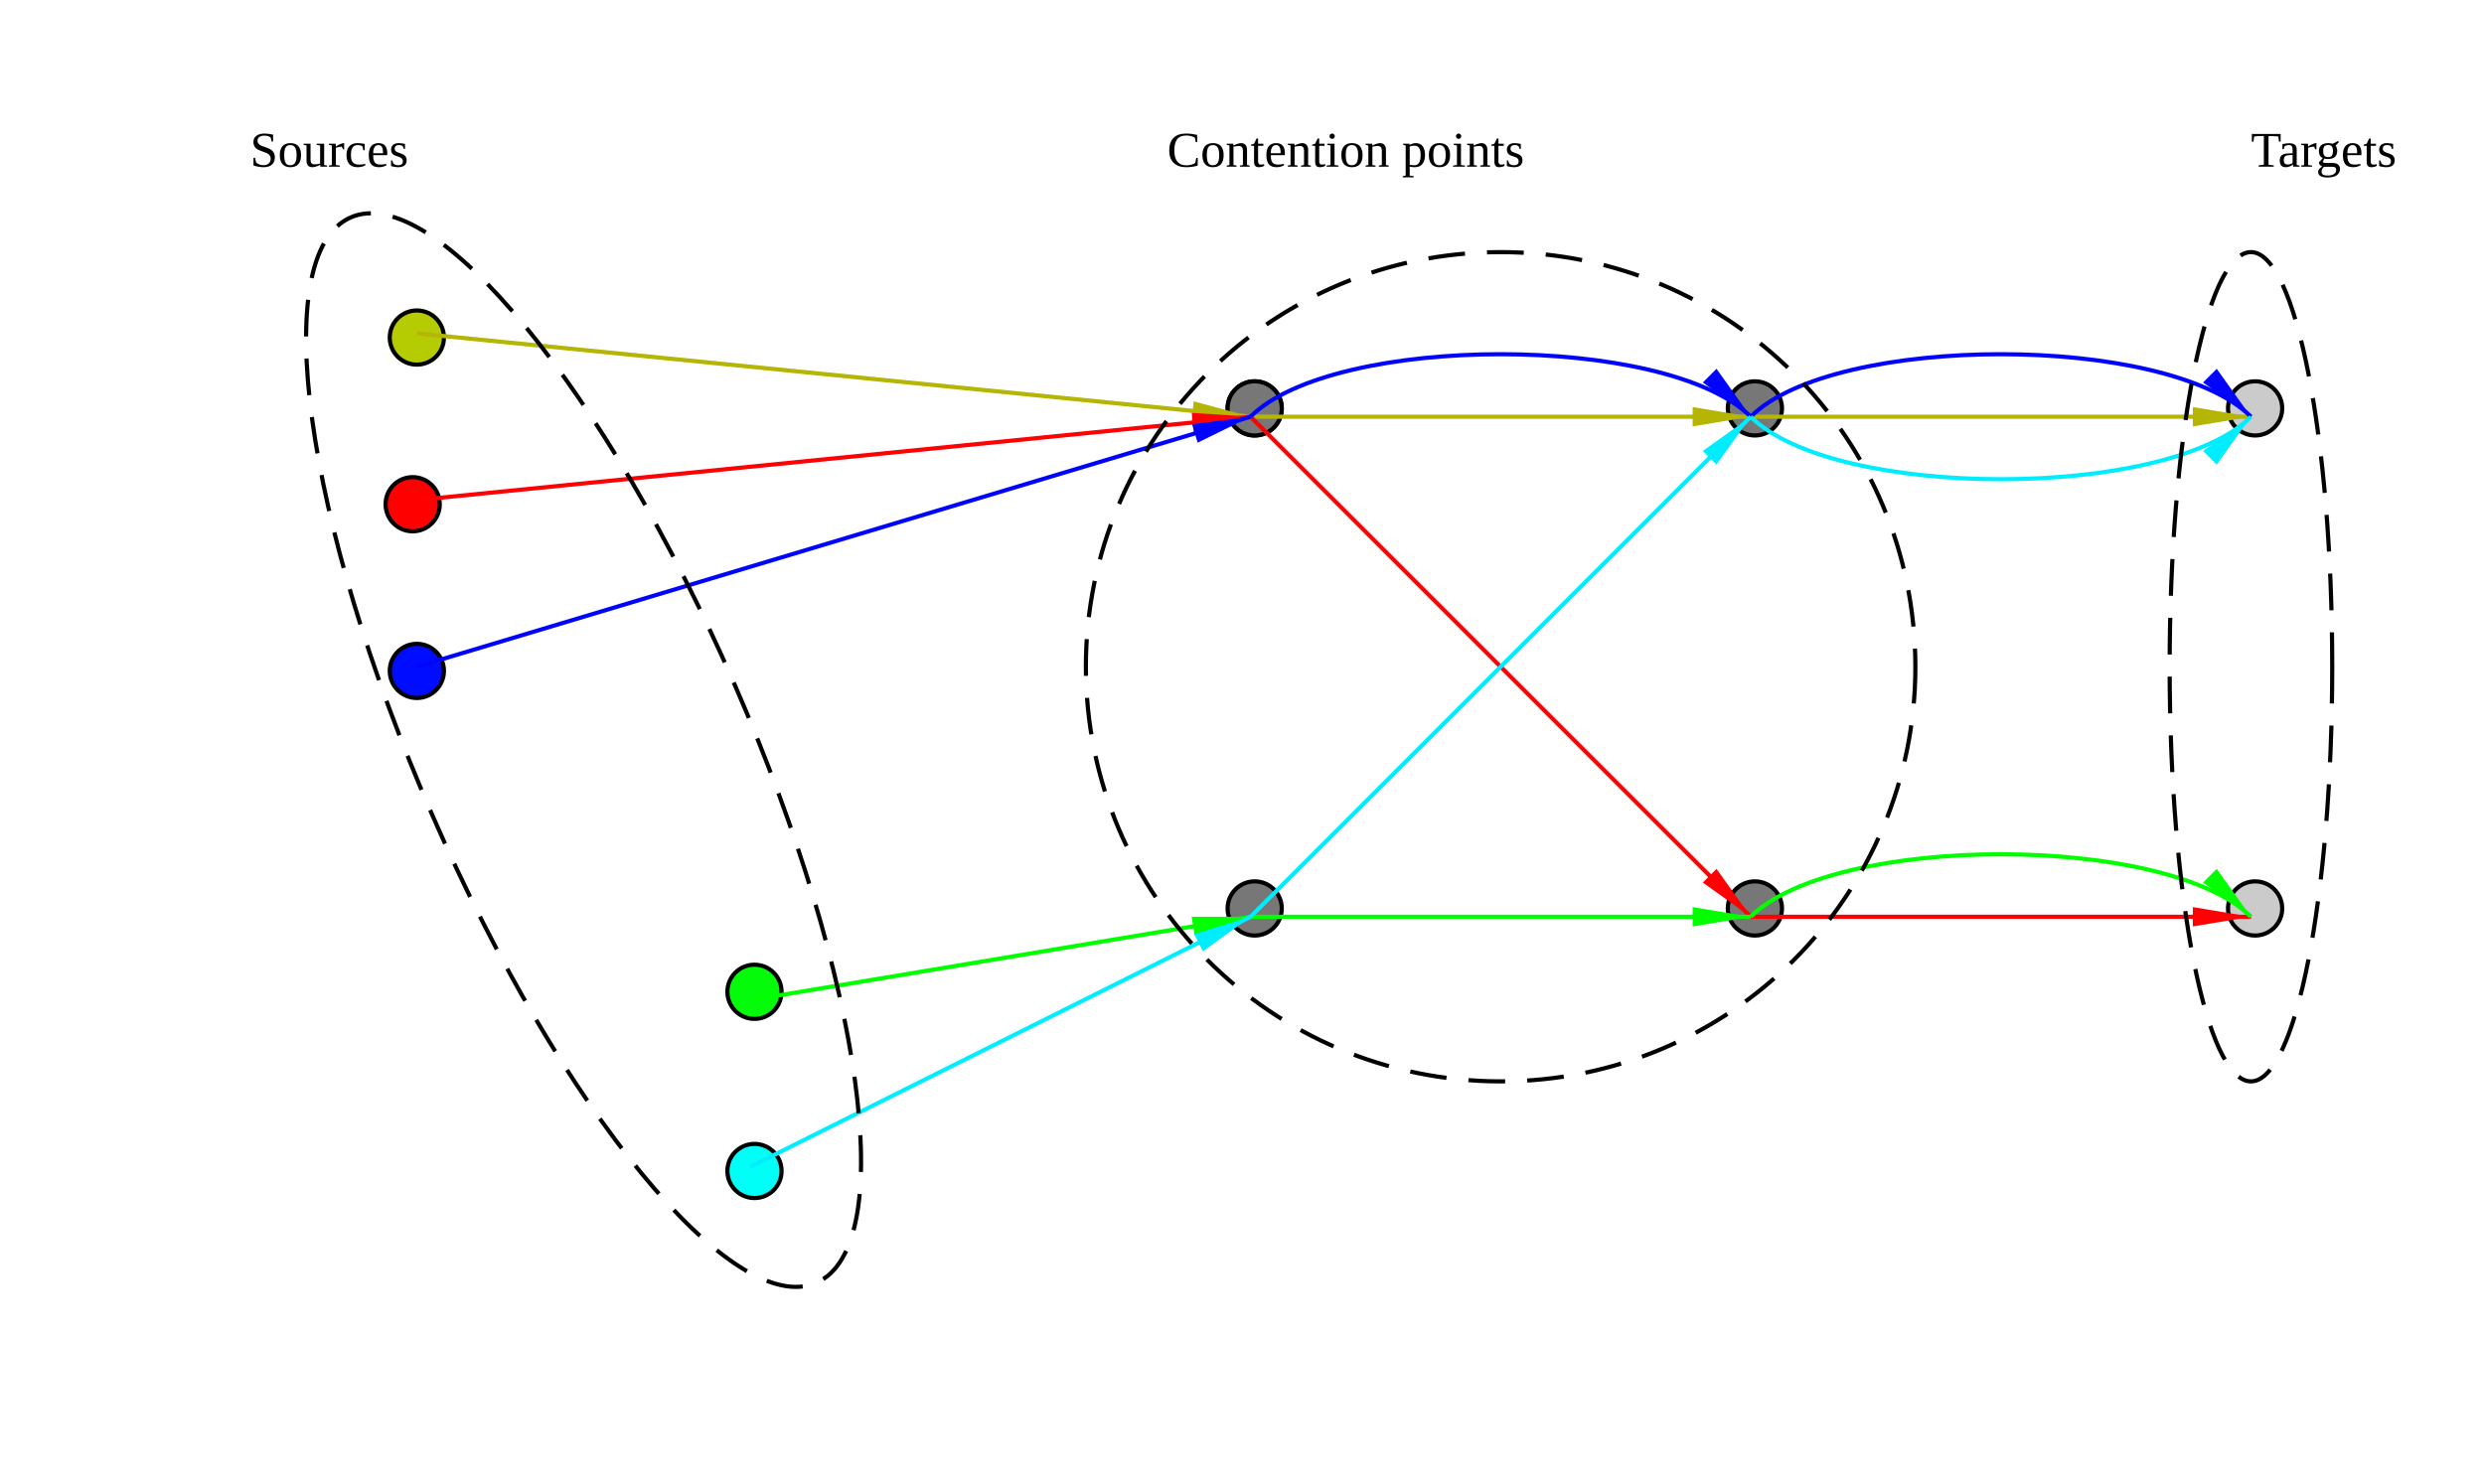
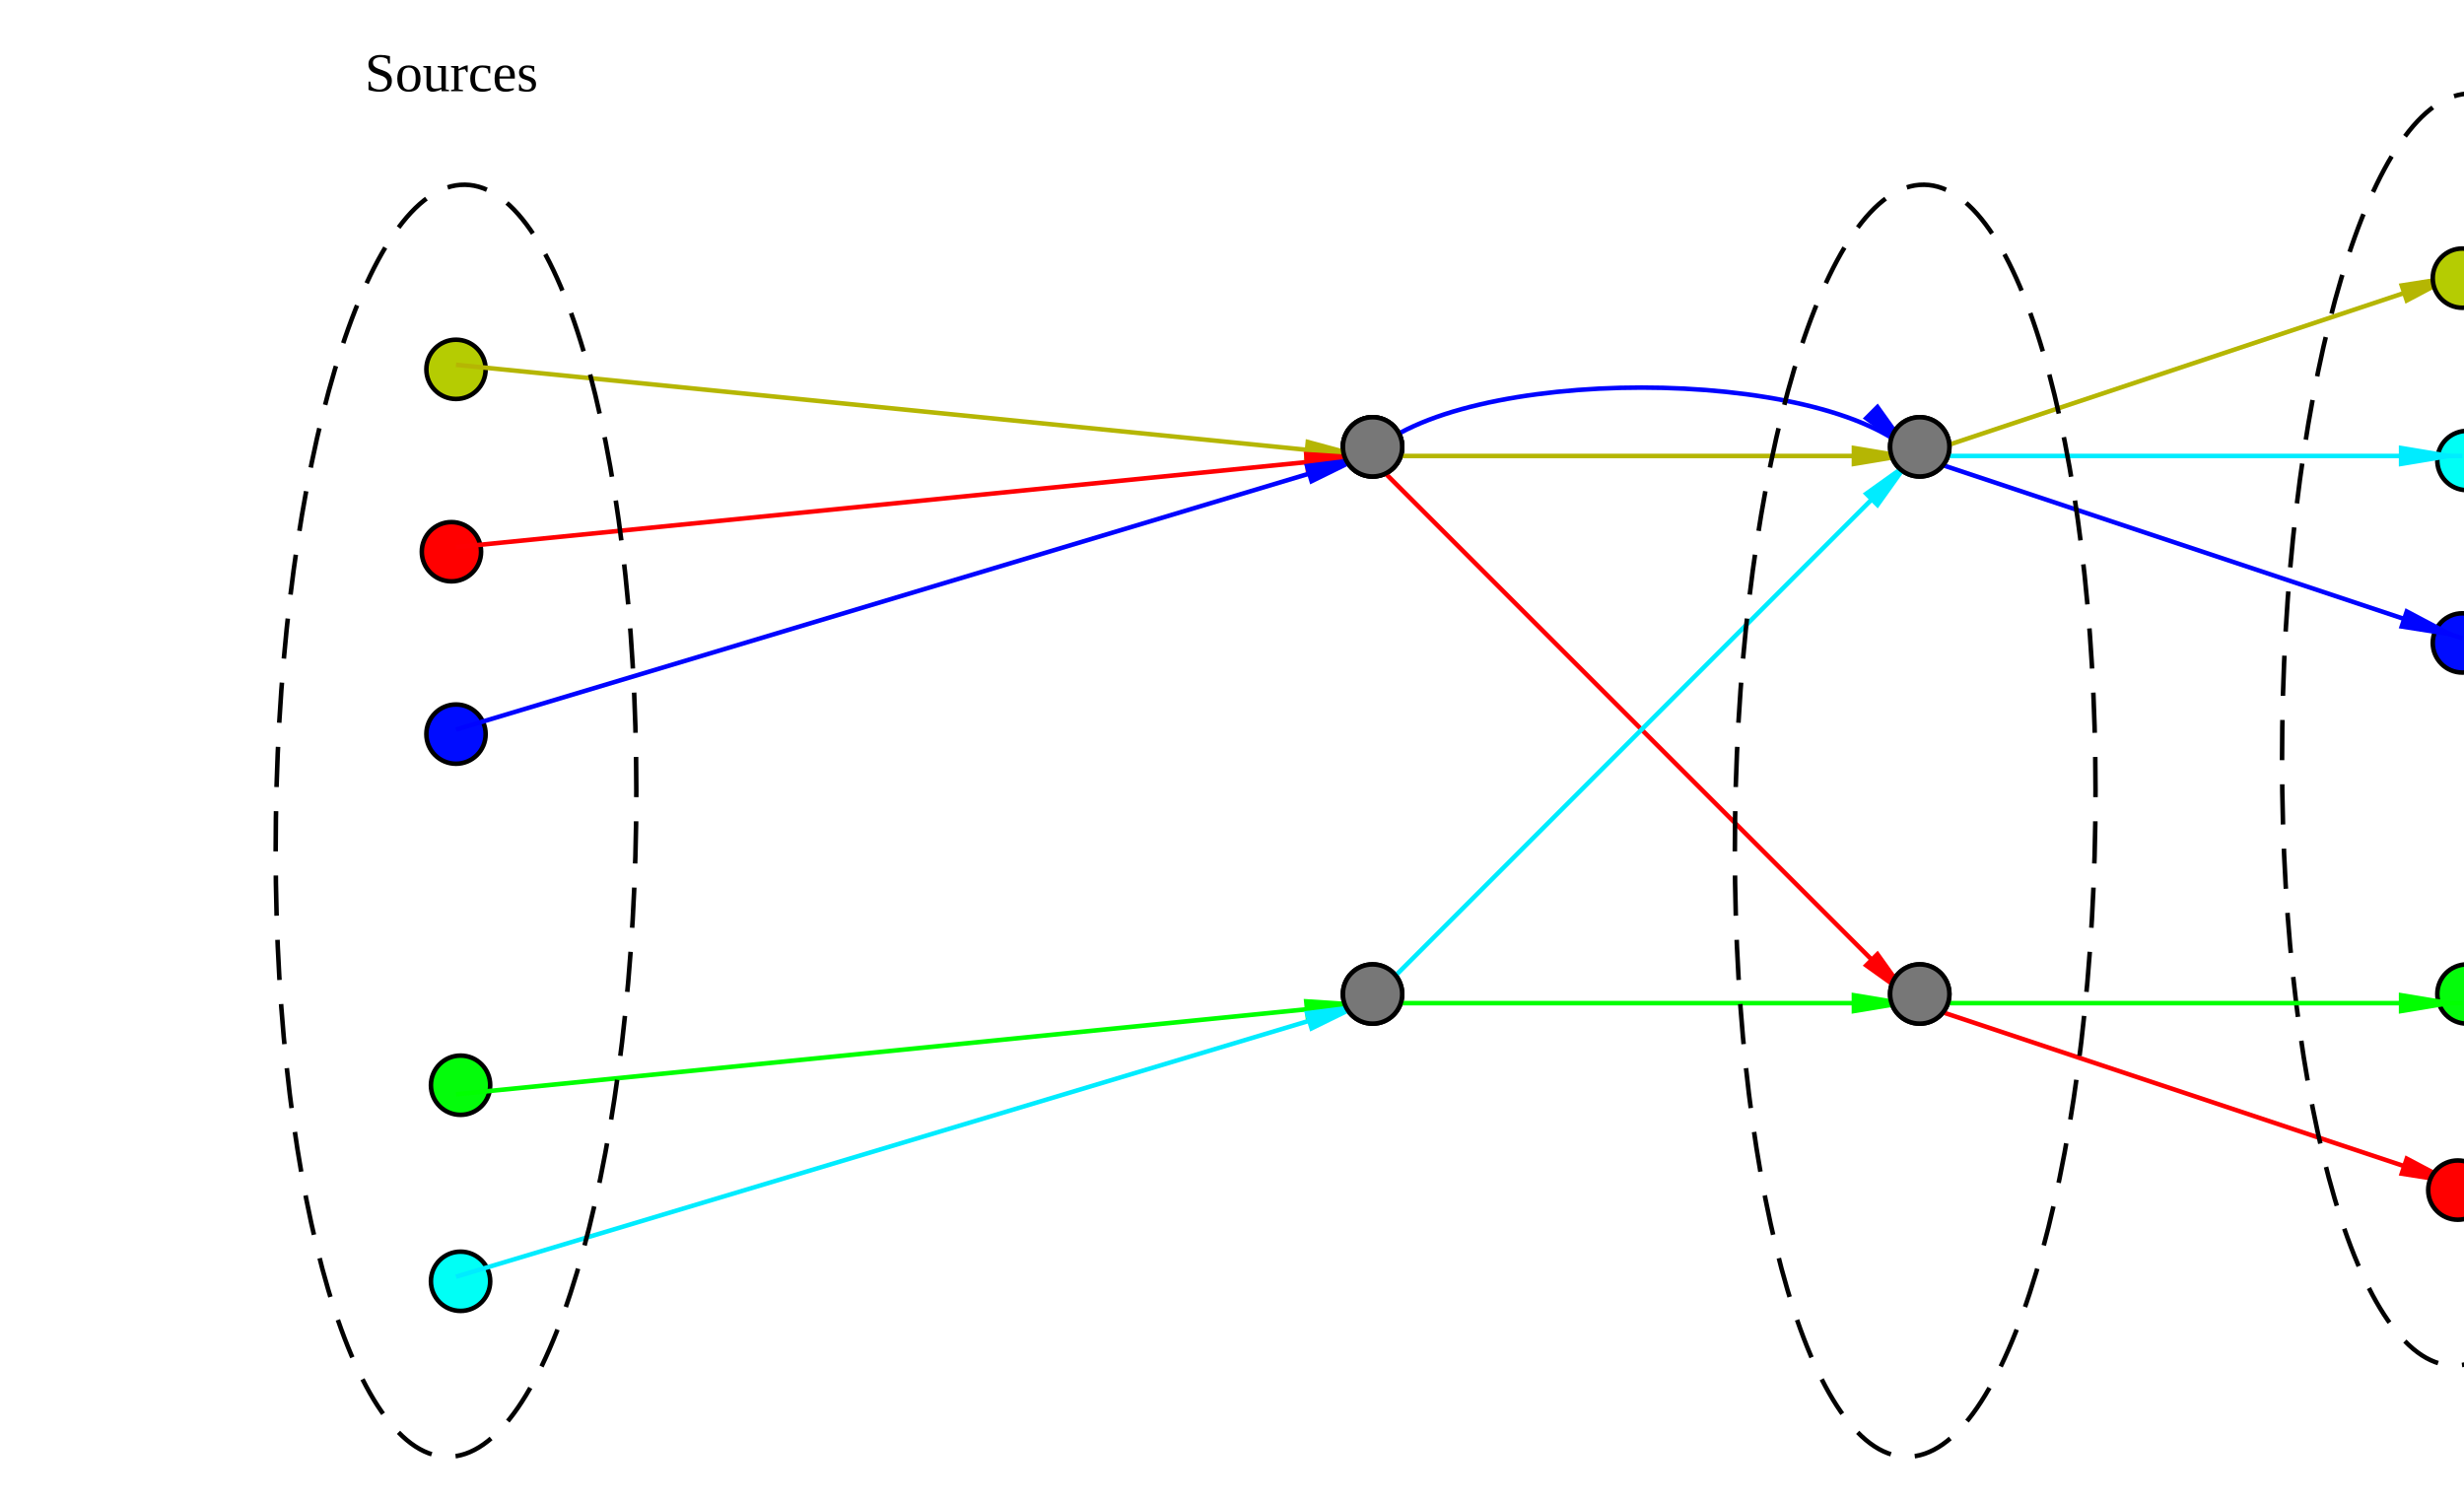
<svg xmlns="http://www.w3.org/2000/svg" xmlns:ns1="http://latexdraw.sourceforge.net/namespaces/latexdraw" version="1.1" baseProfile="full">
  <g>
-     <g ns1:type="circle" id="id1392849283">
+     <g ns1:type="circle" id="id131139968">
      <circle cx="100.0" cy="81.0" r="6.5" ns1:borderPos="outer" stroke-width="1.0" stroke="black" fill="#b5cc02" />
    </g>
-     <g ns1:type="circle" id="id1575841063">
+     <g ns1:type="circle" id="id288015197">
      <circle cx="99.0" cy="121.0" r="6.5" ns1:borderPos="outer" stroke-width="1.0" stroke="black" fill="red" />
    </g>
-     <g ns1:type="circle" id="id848002219">
+     <g ns1:type="circle" id="id328424110">
      <circle cx="100.0" cy="161.0" r="6.5" ns1:borderPos="outer" stroke-width="1.0" stroke="black" fill="#000cff" />
    </g>
-     <g ns1:type="circle" id="id1430117166">
-       <circle cx="181.0" cy="238.0" r="6.5" ns1:borderPos="outer" stroke-width="1.0" stroke="black" fill="#04fc0b" />
+     <g ns1:type="circle" id="id136318607">
+       <circle cx="101.0" cy="238.0" r="6.5" ns1:borderPos="outer" stroke-width="1.0" stroke="black" fill="#04fc0b" />
    </g>
-     <g ns1:type="circle" id="id125942613">
-       <circle cx="181.0" cy="281.0" r="6.5" ns1:borderPos="outer" stroke-width="1.0" stroke="black" fill="#00fff6" />
+     <g ns1:type="circle" id="id1268055054">
+       <circle cx="101.0" cy="281.0" r="6.5" ns1:borderPos="outer" stroke-width="1.0" stroke="black" fill="#00fff6" />
    </g>
-     <g ns1:type="circle" id="id662382439">
+     <g ns1:type="circle" id="id881390344">
      <circle cx="301.0" cy="218.0" r="6.5" ns1:borderPos="outer" stroke-width="1.0" stroke="black" fill="#777777" />
    </g>
-     <g ns1:type="circle" id="id1955933872">
+     <g ns1:type="circle" id="id1175688587">
      <circle cx="301.0" cy="98.0" r="6.5" ns1:borderPos="outer" stroke-width="1.0" stroke="black" fill="#777777" />
    </g>
-     <g ns1:type="circle" id="id896258701">
+     <g ns1:type="circle" id="id797821962">
      <circle cx="421.0" cy="218.0" r="6.5" ns1:borderPos="outer" stroke-width="1.0" stroke="black" fill="#777777" />
    </g>
-     <g ns1:type="circle" id="id897975198">
+     <g ns1:type="circle" id="id72372507">
      <circle cx="421.0" cy="98.0" r="6.5" ns1:borderPos="outer" stroke-width="1.0" stroke="black" fill="#777777" />
    </g>
-     <g ns1:type="circle" id="id964974520">
-       <circle cx="541.0" cy="218.0" r="6.5" ns1:borderPos="outer" stroke-width="1.0" stroke="black" fill="#cbcbcb" />
-     </g>
-     <g ns1:type="circle" id="id244739963">
-       <circle cx="541.0" cy="98.0" r="6.5" ns1:borderPos="outer" stroke-width="1.0" stroke="black" fill="#cbcbcb" />
-     </g>
-     <g ns1:type="circle" id="id1194393017">
+     <g ns1:type="circle" id="id963463869">
      <circle cx="301.0" cy="98.0" r="6.5" ns1:borderPos="outer" stroke-width="1.0" stroke="black" fill="#777777" />
    </g>
-     <g ns1:type="joinedLines" id="id1688372206">
-       <polyline points="100.0,80.0 300.0,100.0 " stroke-width="1.0" stroke="#b5b603" ns1:rotationAngle="0.0" marker-end="url(#arrow1-1688372206)" />
+     <g ns1:type="joinedLines" id="id564986533">
+       <polyline points="100.0,80.0 300.0,100.0 " stroke-width="1.0" stroke="#b5b603" ns1:rotationAngle="0.0" marker-end="url(#arrow1-564986533)" />
    </g>
-     <g ns1:type="joinedLines" id="id2036404827">
-       <polyline points="300.0,100.0 420.0,100.0 " stroke-width="1.0" stroke="#b5b603" ns1:rotationAngle="0.0" marker-end="url(#arrow1-2036404827)" />
+     <g ns1:type="joinedLines" id="id1018386289">
+       <polyline points="300.0,100.0 420.0,100.0 " stroke-width="1.0" stroke="#b5b603" ns1:rotationAngle="0.0" marker-end="url(#arrow1-1018386289)" />
    </g>
-     <g ns1:type="joinedLines" id="id980921895">
-       <polyline points="420.0,100.0 540.0,100.0 " stroke-width="1.0" stroke="#b5b603" ns1:rotationAngle="0.0" marker-end="url(#arrow1-980921895)" />
+     <g ns1:type="joinedLines" id="id407770396">
+       <polyline points="420.0,100.0 540.0,60.0 " stroke-width="1.0" stroke="#b5b603" ns1:rotationAngle="0.0" marker-end="url(#arrow1-407770396)" />
    </g>
-     <g ns1:type="joinedLines" id="id666450950">
-       <polyline points="100.0,120.0 300.0,100.0 " stroke-width="1.0" stroke="#ff0003" ns1:rotationAngle="0.0" marker-end="url(#arrow1-666450950)" />
+     <g ns1:type="joinedLines" id="id1278842229">
+       <polyline points="100.0,120.0 300.0,100.0 " stroke-width="1.0" stroke="#ff0003" ns1:rotationAngle="0.0" marker-end="url(#arrow1-1278842229)" />
    </g>
-     <g ns1:type="joinedLines" id="id1028968310">
-       <polyline points="300.0,100.0 420.0,220.0 " stroke-width="1.0" stroke="#ff0003" ns1:rotationAngle="0.0" marker-end="url(#arrow1-1028968310)" />
+     <g ns1:type="joinedLines" id="id164162618">
+       <polyline points="300.0,100.0 420.0,220.0 " stroke-width="1.0" stroke="#ff0003" ns1:rotationAngle="0.0" marker-end="url(#arrow1-164162618)" />
    </g>
-     <g ns1:type="joinedLines" id="id1571603818">
-       <polyline points="420.0,220.0 540.0,220.0 " stroke-width="1.0" stroke="#ff0003" ns1:rotationAngle="0.0" marker-end="url(#arrow1-1571603818)" />
+     <g ns1:type="joinedLines" id="id1507931627">
+       <polyline points="420.0,220.0 540.0,260.0 " stroke-width="1.0" stroke="#ff0003" ns1:rotationAngle="0.0" marker-end="url(#arrow1-1507931627)" />
    </g>
-     <g ns1:type="joinedLines" id="id1444488926">
-       <polyline points="100.0,160.0 300.0,100.0 " stroke-width="1.0" stroke="#0004ff" ns1:rotationAngle="0.0" marker-end="url(#arrow1-1444488926)" />
+     <g ns1:type="joinedLines" id="id1091164412">
+       <polyline points="100.0,160.0 300.0,100.0 " stroke-width="1.0" stroke="#0004ff" ns1:rotationAngle="0.0" marker-end="url(#arrow1-1091164412)" />
    </g>
-     <g ns1:type="bezierCurve" id="id39914692">
-       <path d="M 300.0 100.0 C 320.0 80.0 400.0 80.0 420.0 100.0 " stroke-width="1.0" stroke="#0004ff" fill="none" ns1:rotationAngle="0.0" marker-end="url(#arrow1-39914692)" />
+     <g ns1:type="bezierCurve" id="id1420649785">
+       <path d="M 300.0 100.0 C 320.0 80.0 400.0 80.0 420.0 100.0 " stroke-width="1.0" stroke="#0004ff" fill="none" ns1:rotationAngle="0.0" marker-end="url(#arrow1-1420649785)" />
    </g>
-     <g ns1:type="bezierCurve" id="id1000425503">
-       <path d="M 420.0 100.0 C 440.0 80.0 520.0 80.0 540.0 100.0 " stroke-width="1.0" stroke="#0004ff" fill="none" ns1:rotationAngle="0.0" marker-end="url(#arrow1-1000425503)" />
+     <g ns1:type="joinedLines" id="id129519824">
+       <polyline points="100.0,240.0 300.0,220.0 " stroke-width="1.0" stroke="#01ff00" ns1:rotationAngle="0.0" marker-end="url(#arrow1-129519824)" />
    </g>
-     <g ns1:type="joinedLines" id="id1625880006">
-       <polyline points="180.0,240.0 300.0,220.0 " stroke-width="1.0" stroke="#01ff00" ns1:rotationAngle="0.0" marker-end="url(#arrow1-1625880006)" />
+     <g ns1:type="joinedLines" id="id124165633">
+       <polyline points="300.0,220.0 420.0,220.0 " stroke-width="1.0" stroke="#01ff00" ns1:rotationAngle="0.0" marker-end="url(#arrow1-124165633)" />
    </g>
-     <g ns1:type="joinedLines" id="id2024542659">
-       <polyline points="300.0,220.0 420.0,220.0 " stroke-width="1.0" stroke="#01ff00" ns1:rotationAngle="0.0" marker-end="url(#arrow1-2024542659)" />
+     <g ns1:type="joinedLines" id="id650603911">
+       <polyline points="100.0,280.0 300.0,220.0 " stroke-width="1.0" stroke="#00ecff" ns1:rotationAngle="0.0" marker-end="url(#arrow1-650603911)" />
    </g>
-     <g ns1:type="bezierCurve" id="id460793830">
-       <path d="M 420.0 220.0 C 440.0 200.0 520.0 200.0 540.0 220.0 " stroke-width="1.0" stroke="#01ff00" fill="none" ns1:rotationAngle="0.0" marker-end="url(#arrow1-460793830)" />
+     <g ns1:type="joinedLines" id="id1014139132">
+       <polyline points="300.0,220.0 420.0,100.0 " stroke-width="1.0" stroke="#00ecff" ns1:rotationAngle="0.0" marker-end="url(#arrow1-1014139132)" />
    </g>
-     <g ns1:type="joinedLines" id="id676396765">
-       <polyline points="180.0,280.0 300.0,220.0 " stroke-width="1.0" stroke="#00ecff" ns1:rotationAngle="0.0" marker-end="url(#arrow1-676396765)" />
+     <g ns1:type="ellipse" id="id170161209" transform="rotate(360.8058) translate(2.521657 -1.424218)">
+       <ellipse cx="100.0" cy="180.0" rx="39.5" ry="139.5" ns1:borderPos="outer" stroke-width="1.0" stroke="#010101" fill="none" stroke-dasharray="8.819, 5.292" />
    </g>
-     <g ns1:type="joinedLines" id="id62826224">
-       <polyline points="300.0,220.0 420.0,100.0 " stroke-width="1.0" stroke="#00ecff" ns1:rotationAngle="0.0" marker-end="url(#arrow1-62826224)" />
+     <g ns1:type="text" id="id635264406" fill="#010101" ns1:position="bl">
+       <text x="80.0" y="20.0">Sources</text>
    </g>
-     <g ns1:type="bezierCurve" id="id1252223968">
-       <path d="M 420.0 100.0 C 440.0 120.0 520.0 120.0 540.0 100.0 " stroke-width="1.0" stroke="#00ecff" fill="none" ns1:rotationAngle="0.0" marker-end="url(#arrow1-1252223968)" />
+     <g ns1:type="text" id="id1832188457" fill="black" ns1:position="bl">
+       <text x="420.0" y="340.0">$\cal B$</text>
    </g>
-     <g ns1:type="ellipse" id="id1492118585">
-       <ellipse cx="540.0" cy="160.0" rx="19.5" ry="99.5" ns1:borderPos="outer" stroke-width="1.0" stroke="#010101" fill="none" stroke-dasharray="8.819, 5.292" />
+     <g ns1:type="circle" id="id1173514843">
+       <circle cx="540.0" cy="61.0" r="6.5" ns1:borderPos="outer" stroke-width="1.0" stroke="black" fill="#b5cc02" />
    </g>
-     <g ns1:type="ellipse" id="id1403600410" transform="rotate(336.3953) translate(-83.79014 40.99876)">
-       <ellipse cx="140.0" cy="180.0" rx="39.5" ry="139.5" ns1:borderPos="outer" stroke-width="1.0" stroke="#010101" fill="none" stroke-dasharray="8.819, 5.292" />
+     <g ns1:type="circle" id="id1098352914">
+       <circle cx="539.0" cy="261.0" r="6.5" ns1:borderPos="outer" stroke-width="1.0" stroke="black" fill="red" />
    </g>
-     <g ns1:type="circle" id="id1854712678">
-       <circle cx="360.0" cy="160.0" r="99.5" ns1:borderPos="outer" stroke-width="1.0" stroke="#010101" fill="none" stroke-dasharray="8.819, 5.292" />
+     <g ns1:type="circle" id="id1320075187">
+       <circle cx="540.0" cy="141.0" r="6.5" ns1:borderPos="outer" stroke-width="1.0" stroke="black" fill="#000cff" />
    </g>
-     <g ns1:type="text" id="id1211576844" fill="#010101" ns1:position="bl">
-       <text x="60.0" y="40.0">Sources</text>
+     <g ns1:type="circle" id="id92907449">
+       <circle cx="541.0" cy="218.0" r="6.5" ns1:borderPos="outer" stroke-width="1.0" stroke="black" fill="#04fc0b" />
    </g>
-     <g ns1:type="text" id="id1023773419" fill="black" ns1:position="bl">
-       <text x="280.0" y="40.0">Contention points</text>
+     <g ns1:type="circle" id="id1670792308" transform="rotate(339.1561) translate(-71.34459 185.8899)">
+       <circle cx="541.0" cy="101.0" r="6.5" ns1:borderPos="outer" stroke-width="1.0" stroke="black" fill="#00fff6" />
    </g>
-     <g ns1:type="text" id="id448809716" fill="black" ns1:position="bl">
-       <text x="540.0" y="40.0">Targets</text>
+     <g ns1:type="ellipse" id="id267449164" transform="rotate(360.8058) translate(2.196856 -7.610468)">
+       <ellipse cx="540.0" cy="160.0" rx="39.5" ry="139.5" ns1:borderPos="outer" stroke-width="1.0" stroke="#010101" fill="none" stroke-dasharray="8.819, 5.292" />
    </g>
-     <g ns1:type="text" id="id1768422646" fill="black" ns1:position="bl">
-       <text x="141.935" y="335.484" />
+     <g ns1:type="joinedLines" id="id1471510577">
+       <polyline points="420.0,220.0 540.0,220.0 " stroke-width="1.0" stroke="#01ff00" ns1:rotationAngle="0.0" marker-end="url(#arrow1-1471510577)" />
+     </g>
+     <g ns1:type="joinedLines" id="id2045748897">
+       <polyline points="420.0,100.0 540.0,100.0 " stroke-width="1.0" stroke="#00ecff" ns1:rotationAngle="0.0" marker-end="url(#arrow1-2045748897)" />
+     </g>
+     <g ns1:type="joinedLines" id="id1669395877">
+       <polyline points="420.0,100.0 540.0,140.0 " stroke-width="1.0" stroke="#0004ff" ns1:rotationAngle="0.0" marker-end="url(#arrow1-1669395877)" />
+     </g>
+     <g ns1:type="circle" id="id1645587656">
+       <circle cx="301.0" cy="98.0" r="6.5" ns1:borderPos="outer" stroke-width="1.0" stroke="black" fill="#777777" />
+     </g>
+     <g ns1:type="circle" id="id1339283099">
+       <circle cx="301.0" cy="218.0" r="6.5" ns1:borderPos="outer" stroke-width="1.0" stroke="black" fill="#777777" />
+     </g>
+     <g ns1:type="circle" id="id1761235552">
+       <circle cx="421.0" cy="218.0" r="6.5" ns1:borderPos="outer" stroke-width="1.0" stroke="black" fill="#777777" />
+     </g>
+     <g ns1:type="circle" id="id1293949483">
+       <circle cx="421.0" cy="98.0" r="6.5" ns1:borderPos="outer" stroke-width="1.0" stroke="black" fill="#777777" />
+     </g>
+     <g ns1:type="ellipse" id="id1139396651" transform="rotate(360.8058) translate(2.490008 -5.924748)">
+       <ellipse cx="420.0" cy="180.0" rx="39.5" ry="139.5" ns1:borderPos="outer" stroke-width="1.0" stroke="#010101" fill="none" stroke-dasharray="8.819, 5.292" />
+     </g>
+     <g ns1:type="text" id="id209654114" fill="black" ns1:position="bl">
+       <text x="561.935" y="40.0">Targets</text>
    </g>
  </g>
  <defs>
-     <marker overflow="visible" orient="auto" id="arrow1-1688372206">
+     <marker overflow="visible" orient="auto" id="arrow1-564986533">
      <path d="M 0.0 0.0 L -13.938 2.323 L -13.938 0.0 L -13.938 -2.323 z " ns1:arrSizeNum="2.0" fill="#b5b603" />
    </marker>
-     <marker overflow="visible" orient="auto" id="arrow1-2036404827">
+     <marker overflow="visible" orient="auto" id="arrow1-1018386289">
      <path d="M 0.0 0.0 L -13.938 2.323 L -13.938 0.0 L -13.938 -2.323 z " ns1:arrSizeNum="2.0" fill="#b5b603" />
    </marker>
-     <marker overflow="visible" orient="auto" id="arrow1-980921895">
+     <marker overflow="visible" orient="auto" id="arrow1-407770396">
      <path d="M 0.0 0.0 L -13.938 2.323 L -13.938 0.0 L -13.938 -2.323 z " ns1:arrSizeNum="2.0" fill="#b5b603" />
    </marker>
-     <marker overflow="visible" orient="auto" id="arrow1-666450950">
+     <marker overflow="visible" orient="auto" id="arrow1-1278842229">
      <path d="M 0.0 0.0 L -13.938 2.323 L -13.938 0.0 L -13.938 -2.323 z " ns1:arrSizeNum="2.0" fill="#ff0003" />
    </marker>
-     <marker overflow="visible" orient="auto" id="arrow1-1028968310">
+     <marker overflow="visible" orient="auto" id="arrow1-164162618">
      <path d="M 0.0 0.0 L -13.938 2.323 L -13.938 0.0 L -13.938 -2.323 z " ns1:arrSizeNum="2.0" fill="#ff0003" />
    </marker>
-     <marker overflow="visible" orient="auto" id="arrow1-1571603818">
+     <marker overflow="visible" orient="auto" id="arrow1-1507931627">
      <path d="M 0.0 0.0 L -13.938 2.323 L -13.938 0.0 L -13.938 -2.323 z " ns1:arrSizeNum="2.0" fill="#ff0003" />
    </marker>
-     <marker overflow="visible" orient="auto" id="arrow1-1444488926">
+     <marker overflow="visible" orient="auto" id="arrow1-1091164412">
      <path d="M 0.0 0.0 L -13.938 2.323 L -13.938 0.0 L -13.938 -2.323 z " ns1:arrSizeNum="2.0" fill="#0004ff" />
    </marker>
-     <marker overflow="visible" orient="auto" id="arrow1-39914692">
+     <marker overflow="visible" orient="auto" id="arrow1-1420649785">
      <path d="M 0.0 0.0 L -13.938 2.323 L -13.938 0.0 L -13.938 -2.323 z " ns1:arrSizeNum="2.0" fill="#0004ff" />
    </marker>
-     <marker overflow="visible" orient="auto" id="arrow1-1000425503">
-       <path d="M 0.0 0.0 L -13.938 2.323 L -13.938 0.0 L -13.938 -2.323 z " ns1:arrSizeNum="2.0" fill="#0004ff" />
-     </marker>
-     <marker overflow="visible" orient="auto" id="arrow1-1625880006">
+     <marker overflow="visible" orient="auto" id="arrow1-129519824">
      <path d="M 0.0 0.0 L -13.938 2.323 L -13.938 0.0 L -13.938 -2.323 z " ns1:arrSizeNum="2.0" fill="#01ff00" />
    </marker>
-     <marker overflow="visible" orient="auto" id="arrow1-2024542659">
+     <marker overflow="visible" orient="auto" id="arrow1-124165633">
      <path d="M 0.0 0.0 L -13.938 2.323 L -13.938 0.0 L -13.938 -2.323 z " ns1:arrSizeNum="2.0" fill="#01ff00" />
    </marker>
-     <marker overflow="visible" orient="auto" id="arrow1-460793830">
+     <marker overflow="visible" orient="auto" id="arrow1-650603911">
+       <path d="M 0.0 0.0 L -13.938 2.323 L -13.938 0.0 L -13.938 -2.323 z " ns1:arrSizeNum="2.0" fill="#00ecff" />
+     </marker>
+     <marker overflow="visible" orient="auto" id="arrow1-1014139132">
+       <path d="M 0.0 0.0 L -13.938 2.323 L -13.938 0.0 L -13.938 -2.323 z " ns1:arrSizeNum="2.0" fill="#00ecff" />
+     </marker>
+     <marker overflow="visible" orient="auto" id="arrow1-1471510577">
      <path d="M 0.0 0.0 L -13.938 2.323 L -13.938 0.0 L -13.938 -2.323 z " ns1:arrSizeNum="2.0" fill="#01ff00" />
    </marker>
-     <marker overflow="visible" orient="auto" id="arrow1-676396765">
+     <marker overflow="visible" orient="auto" id="arrow1-2045748897">
      <path d="M 0.0 0.0 L -13.938 2.323 L -13.938 0.0 L -13.938 -2.323 z " ns1:arrSizeNum="2.0" fill="#00ecff" />
    </marker>
-     <marker overflow="visible" orient="auto" id="arrow1-62826224">
-       <path d="M 0.0 0.0 L -13.938 2.323 L -13.938 0.0 L -13.938 -2.323 z " ns1:arrSizeNum="2.0" fill="#00ecff" />
-     </marker>
-     <marker overflow="visible" orient="auto" id="arrow1-1252223968">
-       <path d="M 0.0 0.0 L -13.938 2.323 L -13.938 0.0 L -13.938 -2.323 z " ns1:arrSizeNum="2.0" fill="#00ecff" />
+     <marker overflow="visible" orient="auto" id="arrow1-1669395877">
+       <path d="M 0.0 0.0 L -13.938 2.323 L -13.938 0.0 L -13.938 -2.323 z " ns1:arrSizeNum="2.0" fill="#0004ff" />
    </marker>
  </defs>
</svg>
